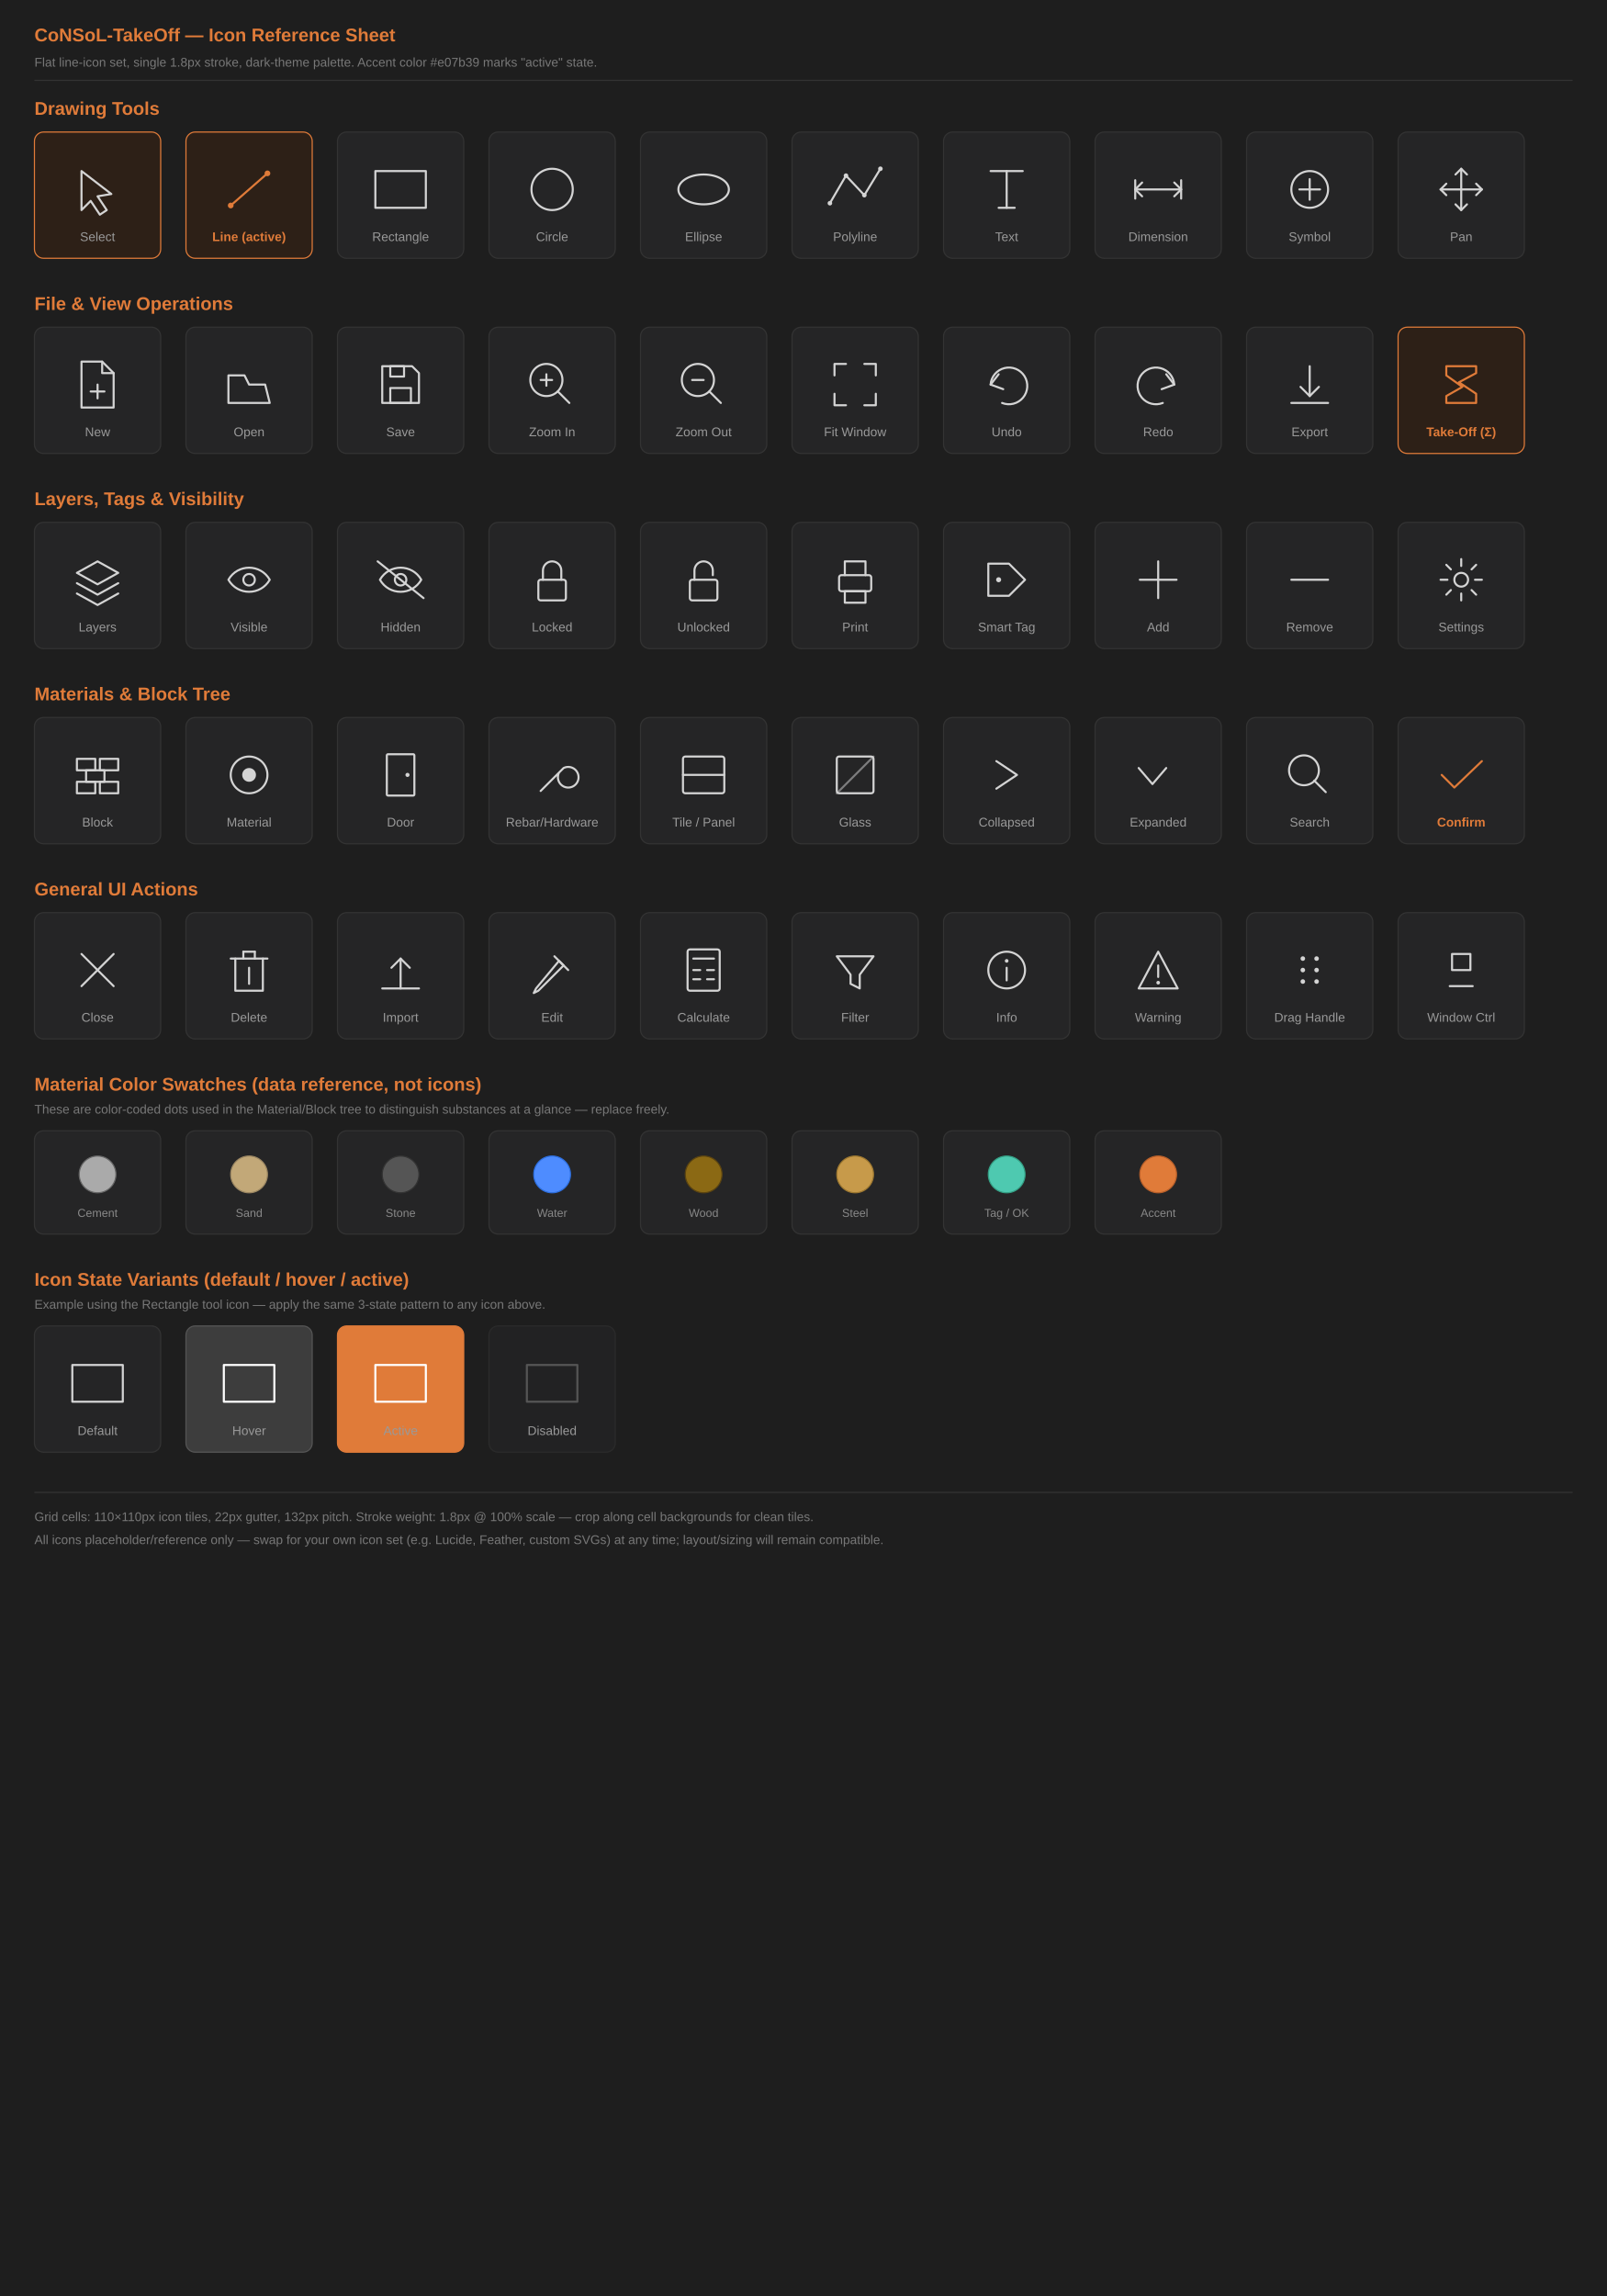
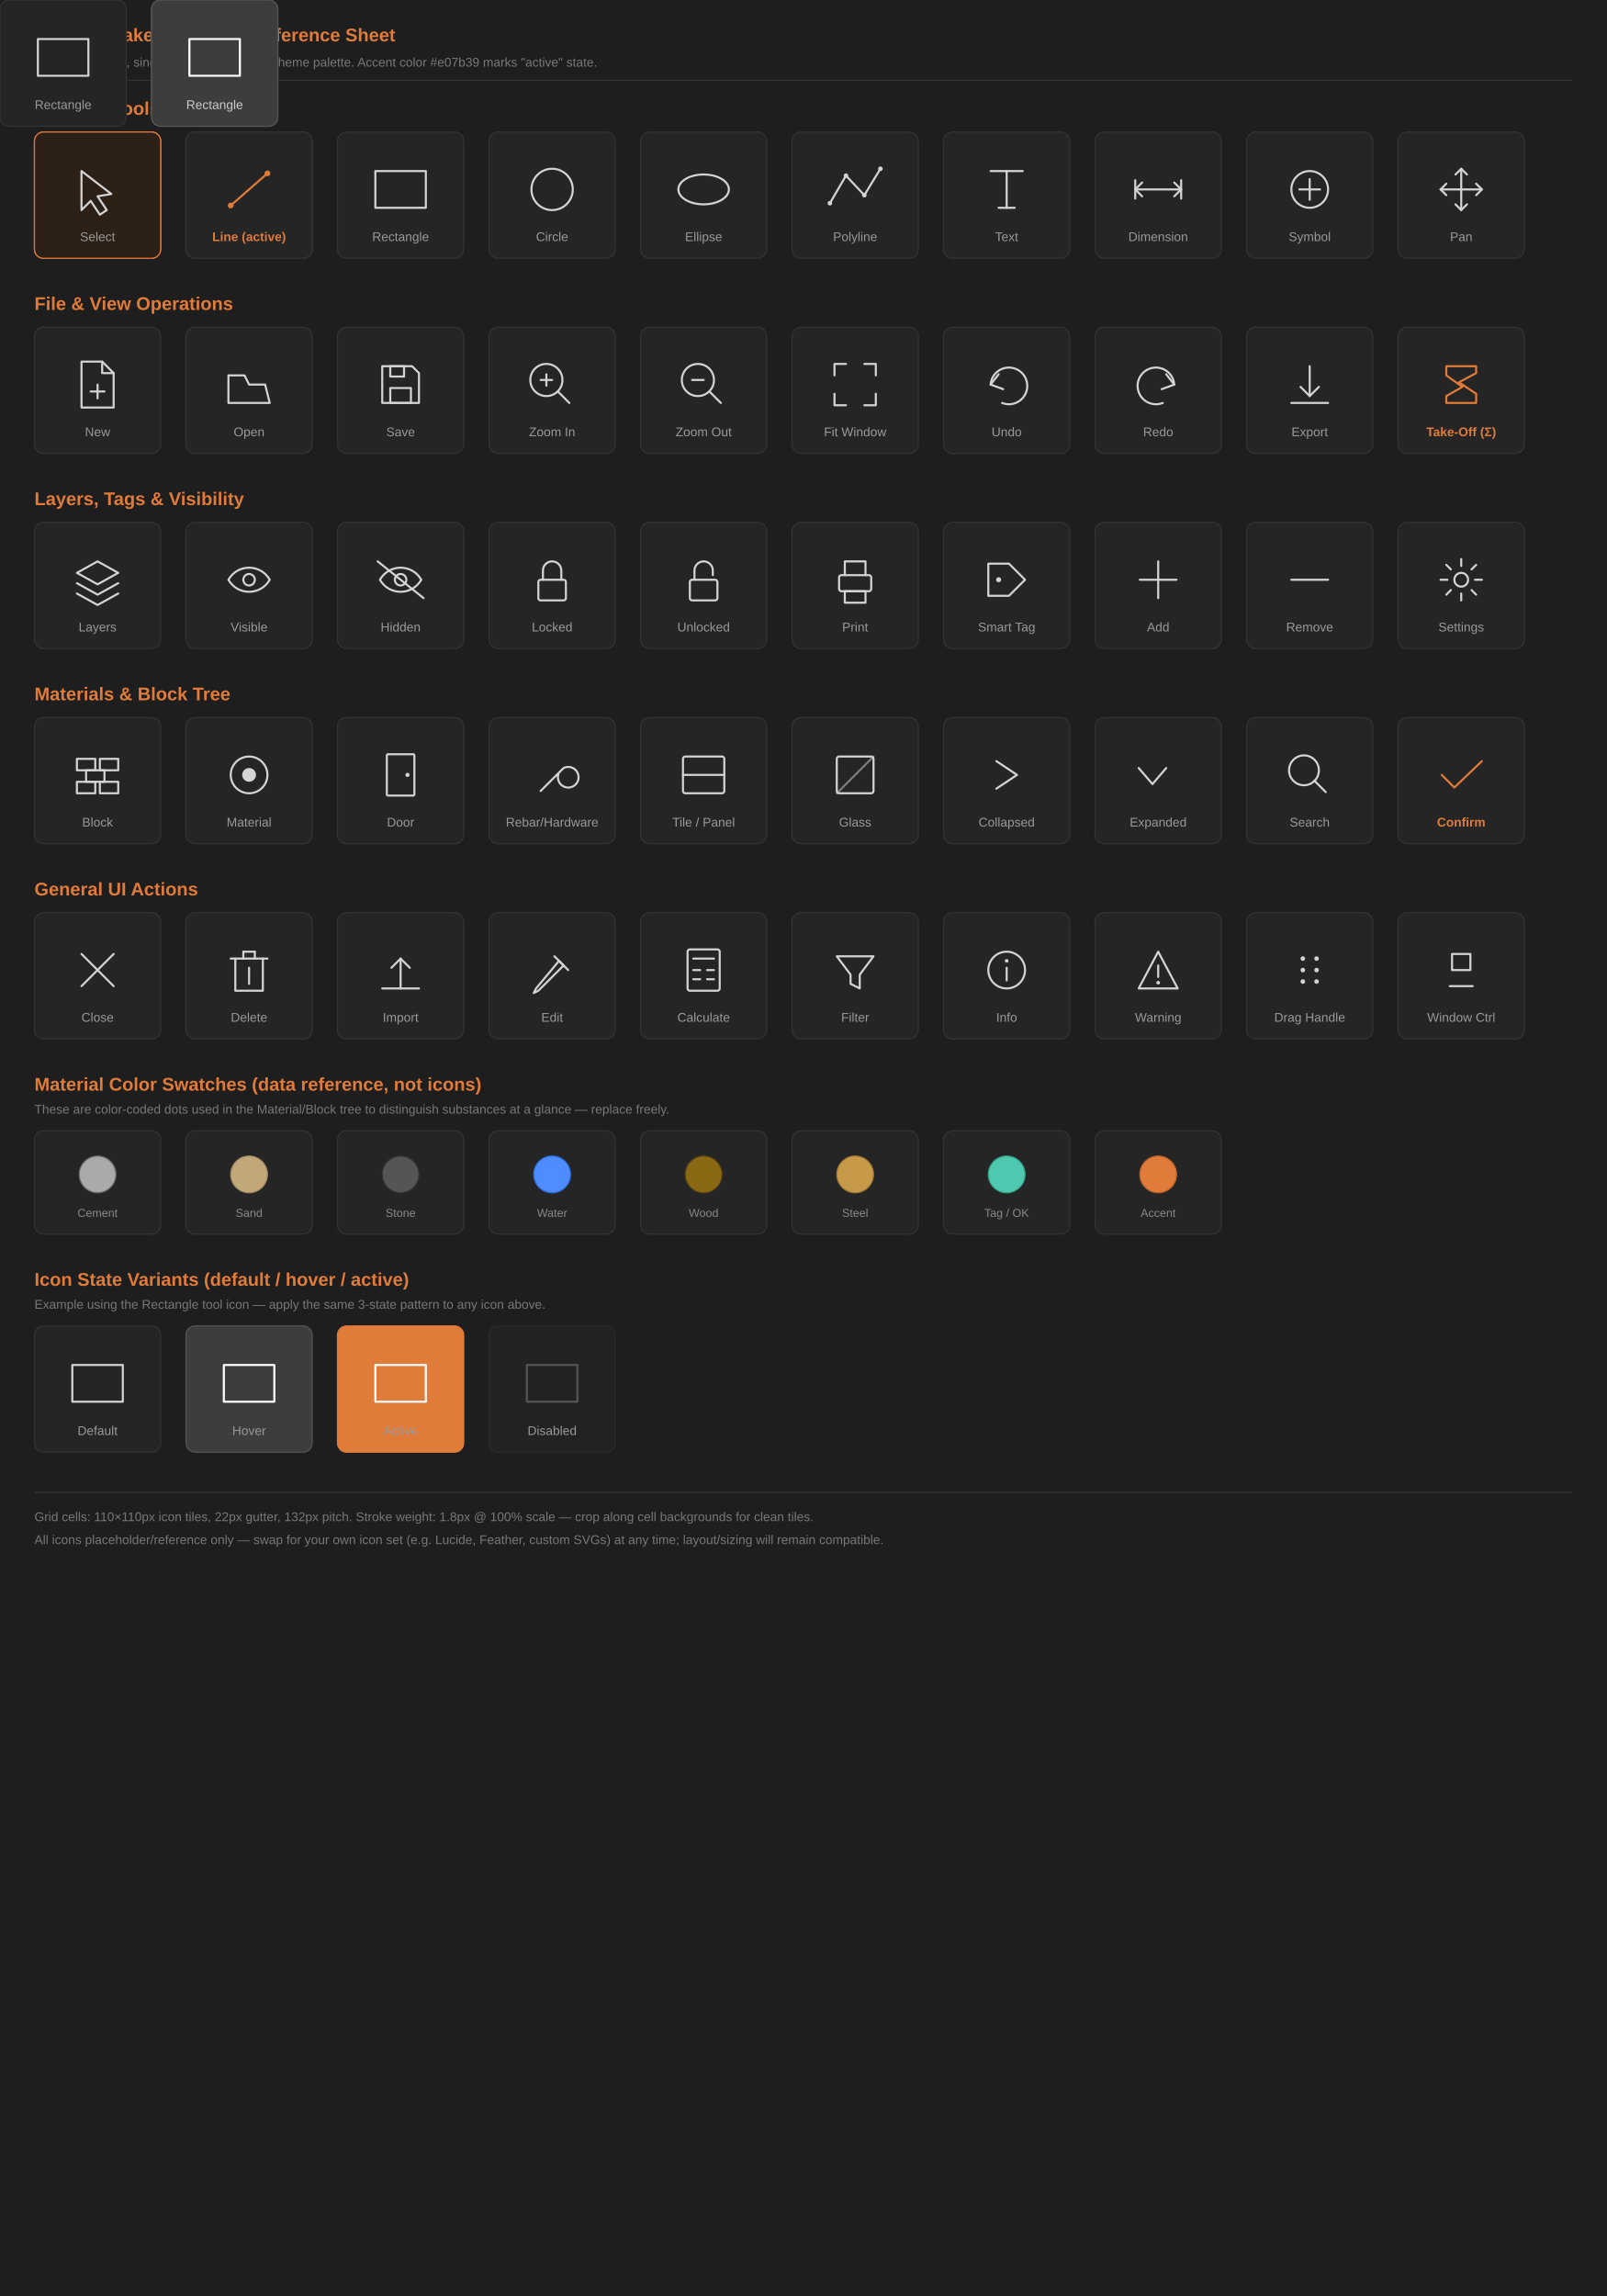
<svg xmlns="http://www.w3.org/2000/svg" width="1400" height="2000" viewBox="0 0 1400 2000">
  <defs>
    <style>
      .bg { fill: #1e1e1e; }
      .cell-bg { fill: #252526; stroke: #333; stroke-width: 1; }
      .cell-bg.active { fill: #2d2017; stroke: #e07b39; }
      .icon-stroke { fill: none; stroke: #d4d4d4; stroke-width: 1.8; stroke-linecap: round; stroke-linejoin: round; }
      .icon-stroke-accent { fill: none; stroke: #e07b39; stroke-width: 1.8; stroke-linecap: round; stroke-linejoin: round; }
      .icon-fill { fill: #d4d4d4; }
      .icon-fill-accent { fill: #e07b39; }
      .label { fill: #999; font-family: 'Segoe UI', Arial, sans-serif; font-size: 11px; text-anchor: middle; }
      .label-accent { fill: #e07b39; font-family: 'Segoe UI', Arial, sans-serif; font-size: 11px; text-anchor: middle; font-weight: 600; }
      .section-title { fill: #e07b39; font-family: 'Segoe UI', Arial, sans-serif; font-size: 16px; font-weight: 700; }
      .section-sub { fill: #777; font-family: 'Segoe UI', Arial, sans-serif; font-size: 11px; }
      .swatch-label { fill: #888; font-family: 'Segoe UI', Arial, sans-serif; font-size: 10px; text-anchor: middle; }
    </style>
  </defs>
  <rect class="bg" width="1400" height="2000" />
  <text x="30" y="36" class="section-title" font-size="22">CoNSoL-TakeOff — Icon Reference Sheet</text>
  <text x="30" y="58" class="section-sub">Flat line-icon set, single 1.8px stroke, dark-theme palette. Accent color #e07b39 marks "active" state.</text>
  <line x1="30" y1="70" x2="1370" y2="70" stroke="#333" stroke-width="1" />
  <text x="30" y="100" class="section-title">Drawing Tools</text>
  <g transform="translate(30,115)">
+     <rect width="110" height="110" rx="8" fill="#252526" stroke="#333333" stroke-width="1" />
+     <g transform="translate(55,50)">
+       <path class="icon-stroke" d="M -14,-16 L 12,4 L 0,6 L 8,18 L 2,22 L -6,10 L -14,18 Z" />
+     </g>
+     <text x="55" y="95" class="label">Select</text>
+   </g>
+   <g transform="translate(0,0)">
+     <rect width="110" height="110" rx="8" fill="#252526" stroke="#333333" stroke-width="1" />
+     <rect x="33" y="34" width="44" height="32" fill="none" stroke="#d4d4d4" stroke-width="1.8" stroke-linecap="round" stroke-linejoin="round" />
+     <text x="55" y="95" text-anchor="middle" fill="#999999" font-family="Segoe UI, Arial, sans-serif" font-size="11">
+       Rectangle
+     </text>
+   </g>
+   <g transform="translate(30,115)">
    <rect class="cell-bg active" width="110" height="110" rx="8" />
    <g transform="translate(55,50)">
      <path class="icon-stroke" d="M -14,-16 L 12,4 L 0,6 L 8,18 L 2,22 L -6,10 L -14,18 Z" />
    </g>
    <text x="55" y="95" class="label">Select</text>
  </g>
+   <g transform="translate(132,0)">
+     <rect width="110" height="110" rx="8" fill="#3d3d3d" stroke="#555555" stroke-width="1" />
+     <rect x="33" y="34" width="44" height="32" fill="none" stroke="#ffffff" stroke-width="1.8" stroke-linecap="round" stroke-linejoin="round" />
+     <text x="55" y="95" text-anchor="middle" fill="#cccccc" font-family="Segoe UI, Arial, sans-serif" font-size="11">
+     Rectangle
+   </text>
+   </g>
+   <g transform="translate(30,115)">
+     <rect class="cell-bg active" width="110" height="110" rx="8" />
+     <g transform="translate(55,50)">
+       <path class="icon-stroke" d="M -14,-16 L 12,4 L 0,6 L 8,18 L 2,22 L -6,10 L -14,18 Z" />
+     </g>
+     <text x="55" y="95" class="label">Select</text>
+   </g>
  <g transform="translate(162,115)">
-     <rect class="cell-bg active " width="110" height="110" rx="8" />
+     <rect class="cell-bg " width="110" height="110" rx="8" />
    <g transform="translate(55,50)">
      <line class="icon-stroke-accent" x1="-16" y1="14" x2="16" y2="-14" />
      <circle class="icon-fill-accent" cx="-16" cy="14" r="2.5" />
      <circle class="icon-fill-accent" cx="16" cy="-14" r="2.5" />
    </g>
    <text x="55" y="95" class="label-accent">Line (active)</text>
+   </g>
+   <g transform="translate(162,115)">
+     <rect class="cell-bg " width="110" height="110" rx="8" />
+     <g transform="translate(55,50)">
+       <line class="icon-stroke-accent" x1="-16" y1="14" x2="16" y2="-14" />
+       <circle class="icon-fill-accent" cx="-16" cy="14" r="2.5" />
+       <circle class="icon-fill-accent" cx="16" cy="-14" r="2.5" />
+     </g>
+     <text x="55" y="95" class="label-accent">Line (active)</text>
+   </g>
+   <g transform="translate(162,115)">
+     <rect class="cell-bg " width="110" height="110" rx="8" />
+     <g transform="translate(55,50)">
+       <line class="icon-stroke-accent" x1="-16" y1="14" x2="16" y2="-14" />
+       <circle class="icon-fill-accent" cx="-16" cy="14" r="2.5" />
+       <circle class="icon-fill-accent" cx="16" cy="-14" r="2.5" />
+     </g>
+     <text x="55" y="95" class="label-accent">Line (active)</text>
+   </g>
+   <g transform="translate(132,0)">
+     <rect width="110" height="110" rx="8" fill="#3d3d3d" stroke="#555555" stroke-width="1" />
+     <rect x="33" y="34" width="44" height="32" fill="none" stroke="#ffffff" stroke-width="1.8" stroke-linecap="round" stroke-linejoin="round" />
+     <text x="55" y="95" text-anchor="middle" fill="#cccccc" font-family="Segoe UI, Arial, sans-serif" font-size="11">
+     Rectangle
+   </text>
  </g>
  <g transform="translate(294,115)">
    <rect class="cell-bg" width="110" height="110" rx="8" />
    <rect class="icon-stroke" x="33" y="34" width="44" height="32" />
    <text x="55" y="95" class="label">Rectangle</text>
  </g>
  <g transform="translate(426,115)">
    <rect class="cell-bg" width="110" height="110" rx="8" />
    <circle class="icon-stroke" cx="55" cy="50" r="18" />
    <text x="55" y="95" class="label">Circle</text>
  </g>
  <g transform="translate(558,115)">
    <rect class="cell-bg" width="110" height="110" rx="8" />
    <ellipse class="icon-stroke" cx="55" cy="50" rx="22" ry="13" />
    <text x="55" y="95" class="label">Ellipse</text>
  </g>
  <g transform="translate(690,115)">
    <rect class="cell-bg" width="110" height="110" rx="8" />
    <polyline class="icon-stroke" points="33,62 47,38 63,55 77,32" />
    <circle class="icon-fill" cx="33" cy="62" r="2" />
    <circle class="icon-fill" cx="47" cy="38" r="2" />
    <circle class="icon-fill" cx="63" cy="55" r="2" />
    <circle class="icon-fill" cx="77" cy="32" r="2" />
    <text x="55" y="95" class="label">Polyline</text>
  </g>
  <g transform="translate(822,115)">
    <rect class="cell-bg" width="110" height="110" rx="8" />
    <g transform="translate(55,50)">
      <line class="icon-stroke" x1="-14" y1="-16" x2="14" y2="-16" />
      <line class="icon-stroke" x1="0" y1="-16" x2="0" y2="16" />
      <line class="icon-stroke" x1="-7" y1="16" x2="7" y2="16" />
    </g>
    <text x="55" y="95" class="label">Text</text>
  </g>
  <g transform="translate(954,115)">
    <rect class="cell-bg" width="110" height="110" rx="8" />
    <g transform="translate(55,50)">
      <line class="icon-stroke" x1="-20" y1="0" x2="20" y2="0" />
      <polyline class="icon-stroke" points="-14,-6 -20,0 -14,6" />
      <polyline class="icon-stroke" points="14,-6 20,0 14,6" />
      <line class="icon-stroke" x1="-20" y1="-8" x2="-20" y2="8" />
      <line class="icon-stroke" x1="20" y1="-8" x2="20" y2="8" />
    </g>
    <text x="55" y="95" class="label">Dimension</text>
  </g>
  <g transform="translate(1086,115)">
    <rect class="cell-bg" width="110" height="110" rx="8" />
    <g transform="translate(55,50)">
      <circle class="icon-stroke" cx="0" cy="0" r="16" />
      <line class="icon-stroke" x1="0" y1="-9" x2="0" y2="9" />
      <line class="icon-stroke" x1="-9" y1="0" x2="9" y2="0" />
    </g>
    <text x="55" y="95" class="label">Symbol</text>
  </g>
  <g transform="translate(1218,115)">
    <rect class="cell-bg" width="110" height="110" rx="8" />
    <g transform="translate(55,50)">
      <line class="icon-stroke" x1="0" y1="-18" x2="0" y2="18" />
      <line class="icon-stroke" x1="-18" y1="0" x2="18" y2="0" />
      <polyline class="icon-stroke" points="-5,-13 0,-18 5,-13" />
      <polyline class="icon-stroke" points="-5,13 0,18 5,13" />
      <polyline class="icon-stroke" points="-13,-5 -18,0 -13,5" />
      <polyline class="icon-stroke" points="13,-5 18,0 13,5" />
    </g>
    <text x="55" y="95" class="label">Pan</text>
  </g>
  <text x="30" y="270" class="section-title">File &amp; View Operations</text>
  <g transform="translate(30,285)">
    <rect class="cell-bg" width="110" height="110" rx="8" />
    <g transform="translate(55,50)">
      <path class="icon-stroke" d="M -14,-20 L 4,-20 L 14,-10 L 14,20 L -14,20 Z" />
      <polyline class="icon-stroke" points="4,-20 4,-10 14,-10" />
      <line class="icon-stroke" x1="-6" y1="6" x2="6" y2="6" />
      <line class="icon-stroke" x1="0" y1="0" x2="0" y2="12" />
    </g>
    <text x="55" y="95" class="label">New</text>
  </g>
  <g transform="translate(162,285)">
    <rect class="cell-bg" width="110" height="110" rx="8" />
    <g transform="translate(55,52)">
      <path class="icon-stroke" d="M -18,-10 L -18,14 L 18,14 L 14,-2 L 0,-2 L -4,-10 Z" />
    </g>
    <text x="55" y="95" class="label">Open</text>
  </g>
  <g transform="translate(294,285)">
    <rect class="cell-bg" width="110" height="110" rx="8" />
    <g transform="translate(55,50)">
      <path class="icon-stroke" d="M -16,-16 L 10,-16 L 16,-10 L 16,16 L -16,16 Z" />
      <rect class="icon-stroke" x="-9" y="-16" width="12" height="9" />
      <rect class="icon-stroke" x="-9" y="3" width="18" height="13" />
    </g>
    <text x="55" y="95" class="label">Save</text>
  </g>
  <g transform="translate(426,285)">
    <rect class="cell-bg" width="110" height="110" rx="8" />
    <g transform="translate(50,46)">
      <circle class="icon-stroke" cx="0" cy="0" r="14" />
      <line class="icon-stroke" x1="10" y1="10" x2="20" y2="20" />
      <line class="icon-stroke" x1="-5" y1="0" x2="5" y2="0" />
      <line class="icon-stroke" x1="0" y1="-5" x2="0" y2="5" />
    </g>
    <text x="55" y="95" class="label">Zoom In</text>
  </g>
  <g transform="translate(558,285)">
    <rect class="cell-bg" width="110" height="110" rx="8" />
    <g transform="translate(50,46)">
      <circle class="icon-stroke" cx="0" cy="0" r="14" />
      <line class="icon-stroke" x1="10" y1="10" x2="20" y2="20" />
      <line class="icon-stroke" x1="-5" y1="0" x2="5" y2="0" />
    </g>
    <text x="55" y="95" class="label">Zoom Out</text>
  </g>
  <g transform="translate(690,285)">
    <rect class="cell-bg" width="110" height="110" rx="8" />
    <g transform="translate(55,50)">
      <polyline class="icon-stroke" points="-18,-8 -18,-18 -8,-18" />
      <polyline class="icon-stroke" points="8,-18 18,-18 18,-8" />
      <polyline class="icon-stroke" points="18,8 18,18 8,18" />
      <polyline class="icon-stroke" points="-8,18 -18,18 -18,8" />
    </g>
    <text x="55" y="95" class="label">Fit Window</text>
  </g>
  <g transform="translate(822,285)">
    <rect class="cell-bg" width="110" height="110" rx="8" />
    <g transform="translate(55,50)">
      <path class="icon-stroke" d="M -14,0 A 16,16 0 1 1 -4,16" />
      <polyline class="icon-stroke" points="-7,-9 -14,0 -3,4" />
    </g>
    <text x="55" y="95" class="label">Undo</text>
  </g>
  <g transform="translate(954,285)">
    <rect class="cell-bg" width="110" height="110" rx="8" />
    <g transform="translate(55,50)">
      <path class="icon-stroke" d="M 14,0 A 16,16 0 1 0 4,16" />
      <polyline class="icon-stroke" points="7,-9 14,0 3,4" />
    </g>
    <text x="55" y="95" class="label">Redo</text>
  </g>
  <g transform="translate(1086,285)">
    <rect class="cell-bg" width="110" height="110" rx="8" />
    <g transform="translate(55,50)">
      <line class="icon-stroke" x1="0" y1="-16" x2="0" y2="10" />
      <polyline class="icon-stroke" points="-8,2 0,10 8,2" />
      <line class="icon-stroke" x1="-16" y1="16" x2="16" y2="16" />
    </g>
    <text x="55" y="95" class="label">Export</text>
  </g>
  <g transform="translate(1218,285)">
-     <rect class="cell-bg active" width="110" height="110" rx="8" />
+     <rect class="cell-bg" width="110" height="110" rx="8" />
    <g transform="translate(55,50)">
      <path class="icon-stroke-accent" d="M -13,-16 L 13,-16 L 13,-10 L -2,-2 L 13,8 L 13,16 L -13,16 L -13,10 L 1,2 L -13,-8 Z" />
    </g>
    <text x="55" y="95" class="label-accent">Take-Off (Σ)</text>
  </g>
  <text x="30" y="440" class="section-title">Layers, Tags &amp; Visibility</text>
  <g transform="translate(30,455)">
    <rect class="cell-bg" width="110" height="110" rx="8" />
    <g transform="translate(55,50)">
      <polygon class="icon-stroke" points="0,-16 18,-6 0,4 -18,-6" />
      <polyline class="icon-stroke" points="-18,3 0,13 18,3" />
      <polyline class="icon-stroke" points="-18,12 0,22 18,12" />
    </g>
    <text x="55" y="95" class="label">Layers</text>
  </g>
  <g transform="translate(162,455)">
    <rect class="cell-bg" width="110" height="110" rx="8" />
    <g transform="translate(55,50)">
      <path class="icon-stroke" d="M -18,0 C -10,-14 10,-14 18,0 C 10,14 -10,14 -18,0 Z" />
      <circle class="icon-stroke" cx="0" cy="0" r="5" />
    </g>
    <text x="55" y="95" class="label">Visible</text>
  </g>
  <g transform="translate(294,455)">
    <rect class="cell-bg" width="110" height="110" rx="8" />
    <g transform="translate(55,50)">
      <path class="icon-stroke" d="M -18,0 C -10,-14 10,-14 18,0 C 10,14 -10,14 -18,0 Z" />
      <circle class="icon-stroke" cx="0" cy="0" r="5" />
      <line class="icon-stroke" x1="-20" y1="-16" x2="20" y2="16" />
    </g>
    <text x="55" y="95" class="label">Hidden</text>
  </g>
  <g transform="translate(426,455)">
    <rect class="cell-bg" width="110" height="110" rx="8" />
    <g transform="translate(55,50)">
      <rect class="icon-stroke" x="-12" y="0" width="24" height="18" rx="2" />
      <path class="icon-stroke" d="M -8,0 L -8,-8 A 8,8 0 0 1 8,-8 L 8,0" />
    </g>
    <text x="55" y="95" class="label">Locked</text>
  </g>
  <g transform="translate(558,455)">
    <rect class="cell-bg" width="110" height="110" rx="8" />
    <g transform="translate(55,50)">
      <rect class="icon-stroke" x="-12" y="0" width="24" height="18" rx="2" />
      <path class="icon-stroke" d="M -8,0 L -8,-8 A 8,8 0 0 1 8,-8 L 8,-4" />
    </g>
    <text x="55" y="95" class="label">Unlocked</text>
  </g>
  <g transform="translate(690,455)">
    <rect class="cell-bg" width="110" height="110" rx="8" />
    <g transform="translate(55,50)">
      <rect class="icon-stroke" x="-14" y="-4" width="28" height="14" rx="2" />
      <polyline class="icon-stroke" points="-9,-4 -9,-16 9,-16 9,-4" />
      <rect class="icon-stroke" x="-9" y="10" width="18" height="10" />
    </g>
    <text x="55" y="95" class="label">Print</text>
  </g>
  <g transform="translate(822,455)">
    <rect class="cell-bg" width="110" height="110" rx="8" />
    <g transform="translate(53,50)">
      <path class="icon-stroke" d="M -14,-14 L 4,-14 L 18,0 L 4,14 L -14,14 Z" />
      <circle class="icon-fill" cx="-5" cy="0" r="2.2" />
    </g>
    <text x="55" y="95" class="label">Smart Tag</text>
  </g>
  <g transform="translate(954,455)">
    <rect class="cell-bg" width="110" height="110" rx="8" />
    <g transform="translate(55,50)">
      <line class="icon-stroke" x1="0" y1="-16" x2="0" y2="16" />
      <line class="icon-stroke" x1="-16" y1="0" x2="16" y2="0" />
    </g>
    <text x="55" y="95" class="label">Add</text>
  </g>
  <g transform="translate(1086,455)">
    <rect class="cell-bg" width="110" height="110" rx="8" />
    <g transform="translate(55,50)">
      <line class="icon-stroke" x1="-16" y1="0" x2="16" y2="0" />
    </g>
    <text x="55" y="95" class="label">Remove</text>
  </g>
  <g transform="translate(1218,455)">
    <rect class="cell-bg" width="110" height="110" rx="8" />
    <g transform="translate(55,50)">
      <circle class="icon-stroke" cx="0" cy="0" r="6" />
      <g class="icon-stroke">
        <line x1="0" y1="-18" x2="0" y2="-12" />
        <line x1="0" y1="12" x2="0" y2="18" />
        <line x1="-18" y1="0" x2="-12" y2="0" />
        <line x1="12" y1="0" x2="18" y2="0" />
        <line x1="-13" y1="-13" x2="-9" y2="-9" />
        <line x1="9" y1="9" x2="13" y2="13" />
        <line x1="13" y1="-13" x2="9" y2="-9" />
        <line x1="-9" y1="9" x2="-13" y2="13" />
      </g>
    </g>
    <text x="55" y="95" class="label">Settings</text>
  </g>
  <text x="30" y="610" class="section-title">Materials &amp; Block Tree</text>
  <g transform="translate(30,625)">
    <rect class="cell-bg" width="110" height="110" rx="8" />
    <g transform="translate(55,50)">
      <rect class="icon-stroke" x="-18" y="-14" width="16" height="10" />
      <rect class="icon-stroke" x="2" y="-14" width="16" height="10" />
      <rect class="icon-stroke" x="-10" y="-4" width="16" height="10" />
      <rect class="icon-stroke" x="-18" y="6" width="16" height="10" />
      <rect class="icon-stroke" x="2" y="6" width="16" height="10" />
    </g>
    <text x="55" y="95" class="label">Block</text>
  </g>
  <g transform="translate(162,625)">
    <rect class="cell-bg" width="110" height="110" rx="8" />
    <g transform="translate(55,50)">
      <circle class="icon-stroke" cx="0" cy="0" r="16" />
      <circle class="icon-fill" cx="0" cy="0" r="6" />
    </g>
    <text x="55" y="95" class="label">Material</text>
  </g>
  <g transform="translate(294,625)">
    <rect class="cell-bg" width="110" height="110" rx="8" />
    <g transform="translate(55,52)">
      <rect class="icon-stroke" x="-12" y="-20" width="24" height="36" rx="1" />
      <circle class="icon-fill" cx="6" cy="-2" r="1.8" />
    </g>
    <text x="55" y="95" class="label">Door</text>
  </g>
  <g transform="translate(426,625)">
    <rect class="cell-bg" width="110" height="110" rx="8" />
    <g transform="translate(55,50)">
      <path class="icon-stroke" d="M -10,14 L 6,-2 A 9,9 0 1 0 10,-6 L -6,10 Z" />
    </g>
    <text x="55" y="95" class="label">Rebar/Hardware</text>
  </g>
  <g transform="translate(558,625)">
    <rect class="cell-bg" width="110" height="110" rx="8" />
    <rect class="icon-stroke" x="37" y="34" width="36" height="32" rx="2" />
    <line class="icon-stroke" x1="37" y1="50" x2="73" y2="50" />
    <text x="55" y="95" class="label">Tile / Panel</text>
  </g>
  <g transform="translate(690,625)">
    <rect class="cell-bg" width="110" height="110" rx="8" />
    <g transform="translate(55,50)">
      <rect class="icon-stroke" x="-16" y="-16" width="32" height="32" rx="2" />
      <line class="icon-stroke" x1="-16" y1="16" x2="16" y2="-16" stroke-width="1.2" opacity="0.5" />
    </g>
    <text x="55" y="95" class="label">Glass</text>
  </g>
  <g transform="translate(822,625)">
    <rect class="cell-bg" width="110" height="110" rx="8" />
    <polyline class="icon-stroke" points="46,38 64,50 46,62" />
    <text x="55" y="95" class="label">Collapsed</text>
  </g>
  <g transform="translate(954,625)">
    <rect class="cell-bg" width="110" height="110" rx="8" />
    <polyline class="icon-stroke" points="38,44 50,58 62,44" />
    <text x="55" y="95" class="label">Expanded</text>
  </g>
  <g transform="translate(1086,625)">
    <rect class="cell-bg" width="110" height="110" rx="8" />
    <g transform="translate(50,46)">
      <circle class="icon-stroke" cx="0" cy="0" r="13" />
      <line class="icon-stroke" x1="9" y1="9" x2="19" y2="19" />
    </g>
    <text x="55" y="95" class="label">Search</text>
  </g>
  <g transform="translate(1218,625)">
    <rect class="cell-bg" width="110" height="110" rx="8" />
    <polyline class="icon-stroke-accent" points="38,50 49,61 73,38" />
    <text x="55" y="95" class="label-accent">Confirm</text>
  </g>
  <text x="30" y="780" class="section-title">General UI Actions</text>
  <g transform="translate(30,795)">
    <rect class="cell-bg" width="110" height="110" rx="8" />
    <g transform="translate(55,50)">
      <line class="icon-stroke" x1="-14" y1="-14" x2="14" y2="14" />
      <line class="icon-stroke" x1="14" y1="-14" x2="-14" y2="14" />
    </g>
    <text x="55" y="95" class="label">Close</text>
  </g>
  <g transform="translate(162,795)">
    <rect class="cell-bg" width="110" height="110" rx="8" />
    <g transform="translate(55,52)">
      <polyline class="icon-stroke" points="-12,-12 -12,16 12,16 12,-12" />
      <line class="icon-stroke" x1="-16" y1="-12" x2="16" y2="-12" />
      <line class="icon-stroke" x1="-5" y1="-12" x2="-5" y2="-18" />
      <line class="icon-stroke" x1="5" y1="-12" x2="5" y2="-18" />
      <line class="icon-stroke" x1="-5" y1="-18" x2="5" y2="-18" />
      <line class="icon-stroke" x1="0" y1="-4" x2="0" y2="10" />
    </g>
    <text x="55" y="95" class="label">Delete</text>
  </g>
  <g transform="translate(294,795)">
    <rect class="cell-bg" width="110" height="110" rx="8" />
    <g transform="translate(55,50)">
      <line class="icon-stroke" x1="0" y1="16" x2="0" y2="-10" />
      <polyline class="icon-stroke" points="-8,-2 0,-10 8,-2" />
      <line class="icon-stroke" x1="-16" y1="16" x2="16" y2="16" />
    </g>
    <text x="55" y="95" class="label">Import</text>
  </g>
  <g transform="translate(426,795)">
    <rect class="cell-bg" width="110" height="110" rx="8" />
    <g transform="translate(55,52)">
      <path class="icon-stroke" d="M -14,14 L -16,18 L -12,16 L 10,-6 L 6,-10 Z" />
      <line class="icon-stroke" x1="2" y1="-14" x2="14" y2="-2" />
    </g>
    <text x="55" y="95" class="label">Edit</text>
  </g>
  <g transform="translate(558,795)">
    <rect class="cell-bg" width="110" height="110" rx="8" />
    <g transform="translate(55,50)">
      <rect class="icon-stroke" x="-14" y="-18" width="28" height="36" rx="2" />
      <line class="icon-stroke" x1="-9" y1="-10" x2="9" y2="-10" />
      <line class="icon-stroke" x1="-9" y1="0" x2="-3" y2="0" />
      <line class="icon-stroke" x1="3" y1="0" x2="9" y2="0" />
      <line class="icon-stroke" x1="-9" y1="8" x2="-3" y2="8" />
      <line class="icon-stroke" x1="3" y1="8" x2="9" y2="8" />
    </g>
    <text x="55" y="95" class="label">Calculate</text>
  </g>
  <g transform="translate(690,795)">
    <rect class="cell-bg" width="110" height="110" rx="8" />
    <g transform="translate(55,50)">
      <path class="icon-stroke" d="M -16,-12 L 16,-12 L 4,4 L 4,16 L -4,12 L -4,4 Z" />
    </g>
    <text x="55" y="95" class="label">Filter</text>
  </g>
  <g transform="translate(822,795)">
    <rect class="cell-bg" width="110" height="110" rx="8" />
    <g transform="translate(55,50)">
      <circle class="icon-stroke" cx="0" cy="0" r="16" />
      <line class="icon-stroke" x1="0" y1="-2" x2="0" y2="9" />
      <circle class="icon-fill" cx="0" cy="-8" r="1.6" />
    </g>
    <text x="55" y="95" class="label">Info</text>
  </g>
  <g transform="translate(954,795)">
    <rect class="cell-bg" width="110" height="110" rx="8" />
    <g transform="translate(55,52)">
      <path class="icon-stroke" d="M 0,-18 L 17,14 L -17,14 Z" />
      <line class="icon-stroke" x1="0" y1="-6" x2="0" y2="4" />
      <circle class="icon-fill" cx="0" cy="9" r="1.6" />
    </g>
    <text x="55" y="95" class="label">Warning</text>
  </g>
  <g transform="translate(1086,795)">
    <rect class="cell-bg" width="110" height="110" rx="8" />
    <g transform="translate(55,50)">
      <circle class="icon-fill" cx="-6" cy="-10" r="2" />
      <circle class="icon-fill" cx="6" cy="-10" r="2" />
      <circle class="icon-fill" cx="-6" cy="0" r="2" />
      <circle class="icon-fill" cx="6" cy="0" r="2" />
      <circle class="icon-fill" cx="-6" cy="10" r="2" />
      <circle class="icon-fill" cx="6" cy="10" r="2" />
    </g>
    <text x="55" y="95" class="label">Drag Handle</text>
  </g>
  <g transform="translate(1218,795)">
    <rect class="cell-bg" width="110" height="110" rx="8" />
    <g transform="translate(55,50)">
      <line class="icon-stroke" x1="-10" y1="14" x2="10" y2="14" />
      <rect class="icon-stroke" x="-8" y="-14" width="16" height="14" />
    </g>
    <text x="55" y="95" class="label">Window Ctrl</text>
  </g>
  <text x="30" y="950" class="section-title">Material Color Swatches (data reference, not icons)</text>
  <text x="30" y="970" class="section-sub">These are color-coded dots used in the Material/Block tree to distinguish substances at a glance — replace freely.</text>
  <g transform="translate(30,985)">
    <rect class="cell-bg" width="110" height="90" rx="8" />
    <circle cx="55" cy="38" r="16" fill="#aaaaaa" stroke="#666" stroke-width="1" />
    <text x="55" y="75" class="swatch-label">Cement</text>
  </g>
  <g transform="translate(162,985)">
    <rect class="cell-bg" width="110" height="90" rx="8" />
    <circle cx="55" cy="38" r="16" fill="#c2a878" stroke="#9c8762" stroke-width="1" />
    <text x="55" y="75" class="swatch-label">Sand</text>
  </g>
  <g transform="translate(294,985)">
    <rect class="cell-bg" width="110" height="90" rx="8" />
    <circle cx="55" cy="38" r="16" fill="#555555" stroke="#333" stroke-width="1" />
    <text x="55" y="75" class="swatch-label">Stone</text>
  </g>
  <g transform="translate(426,985)">
    <rect class="cell-bg" width="110" height="90" rx="8" />
    <circle cx="55" cy="38" r="16" fill="#4e8cff" stroke="#2d6fe0" stroke-width="1" />
    <text x="55" y="75" class="swatch-label">Water</text>
  </g>
  <g transform="translate(558,985)">
    <rect class="cell-bg" width="110" height="90" rx="8" />
    <circle cx="55" cy="38" r="16" fill="#8B6914" stroke="#5a4310" stroke-width="1" />
    <text x="55" y="75" class="swatch-label">Wood</text>
  </g>
  <g transform="translate(690,985)">
    <rect class="cell-bg" width="110" height="90" rx="8" />
    <circle cx="55" cy="38" r="16" fill="#c79a4a" stroke="#9c772f" stroke-width="1" />
    <text x="55" y="75" class="swatch-label">Steel</text>
  </g>
  <g transform="translate(822,985)">
    <rect class="cell-bg" width="110" height="90" rx="8" />
    <circle cx="55" cy="38" r="16" fill="#4ec9b0" stroke="#34a085" stroke-width="1" />
    <text x="55" y="75" class="swatch-label">Tag / OK</text>
  </g>
  <g transform="translate(954,985)">
    <rect class="cell-bg" width="110" height="90" rx="8" />
    <circle cx="55" cy="38" r="16" fill="#e07b39" stroke="#b85f29" stroke-width="1" />
    <text x="55" y="75" class="swatch-label">Accent</text>
  </g>
  <text x="30" y="1120" class="section-title">Icon State Variants (default / hover / active)</text>
  <text x="30" y="1140" class="section-sub">Example using the Rectangle tool icon — apply the same 3-state pattern to any icon above.</text>
  <g transform="translate(30,1155)">
    <rect class="cell-bg" width="110" height="110" rx="8" />
    <rect class="icon-stroke" x="33" y="34" width="44" height="32" />
    <text x="55" y="95" class="label">Default</text>
  </g>
  <g transform="translate(162,1155)">
    <rect width="110" height="110" rx="8" fill="#3d3d3d" stroke="#555" stroke-width="1" />
    <rect x="33" y="34" width="44" height="32" fill="none" stroke="#fff" stroke-width="1.8" stroke-linecap="round" stroke-linejoin="round" />
    <text x="55" y="95" class="label">Hover</text>
  </g>
  <g transform="translate(294,1155)">
    <rect width="110" height="110" rx="8" fill="#e07b39" stroke="#e07b39" stroke-width="1" />
    <rect x="33" y="34" width="44" height="32" fill="none" stroke="#ffffff" stroke-width="1.8" stroke-linecap="round" stroke-linejoin="round" />
    <text x="55" y="95" class="label">Active</text>
  </g>
  <g transform="translate(426,1155)">
    <rect class="cell-bg" width="110" height="110" rx="8" opacity="0.6" />
    <rect x="33" y="34" width="44" height="32" fill="none" stroke="#555" stroke-width="1.8" stroke-linecap="round" stroke-linejoin="round" />
    <text x="55" y="95" class="label" fill="#555">Disabled</text>
  </g>
  <line x1="30" y1="1300" x2="1370" y2="1300" stroke="#333" stroke-width="1" />
  <text x="30" y="1325" class="section-sub">Grid cells: 110×110px icon tiles, 22px gutter, 132px pitch. Stroke weight: 1.8px @ 100% scale — crop along cell backgrounds for clean tiles.</text>
  <text x="30" y="1345" class="section-sub">All icons placeholder/reference only — swap for your own icon set (e.g. Lucide, Feather, custom SVGs) at any time; layout/sizing will remain compatible.</text>
</svg>
